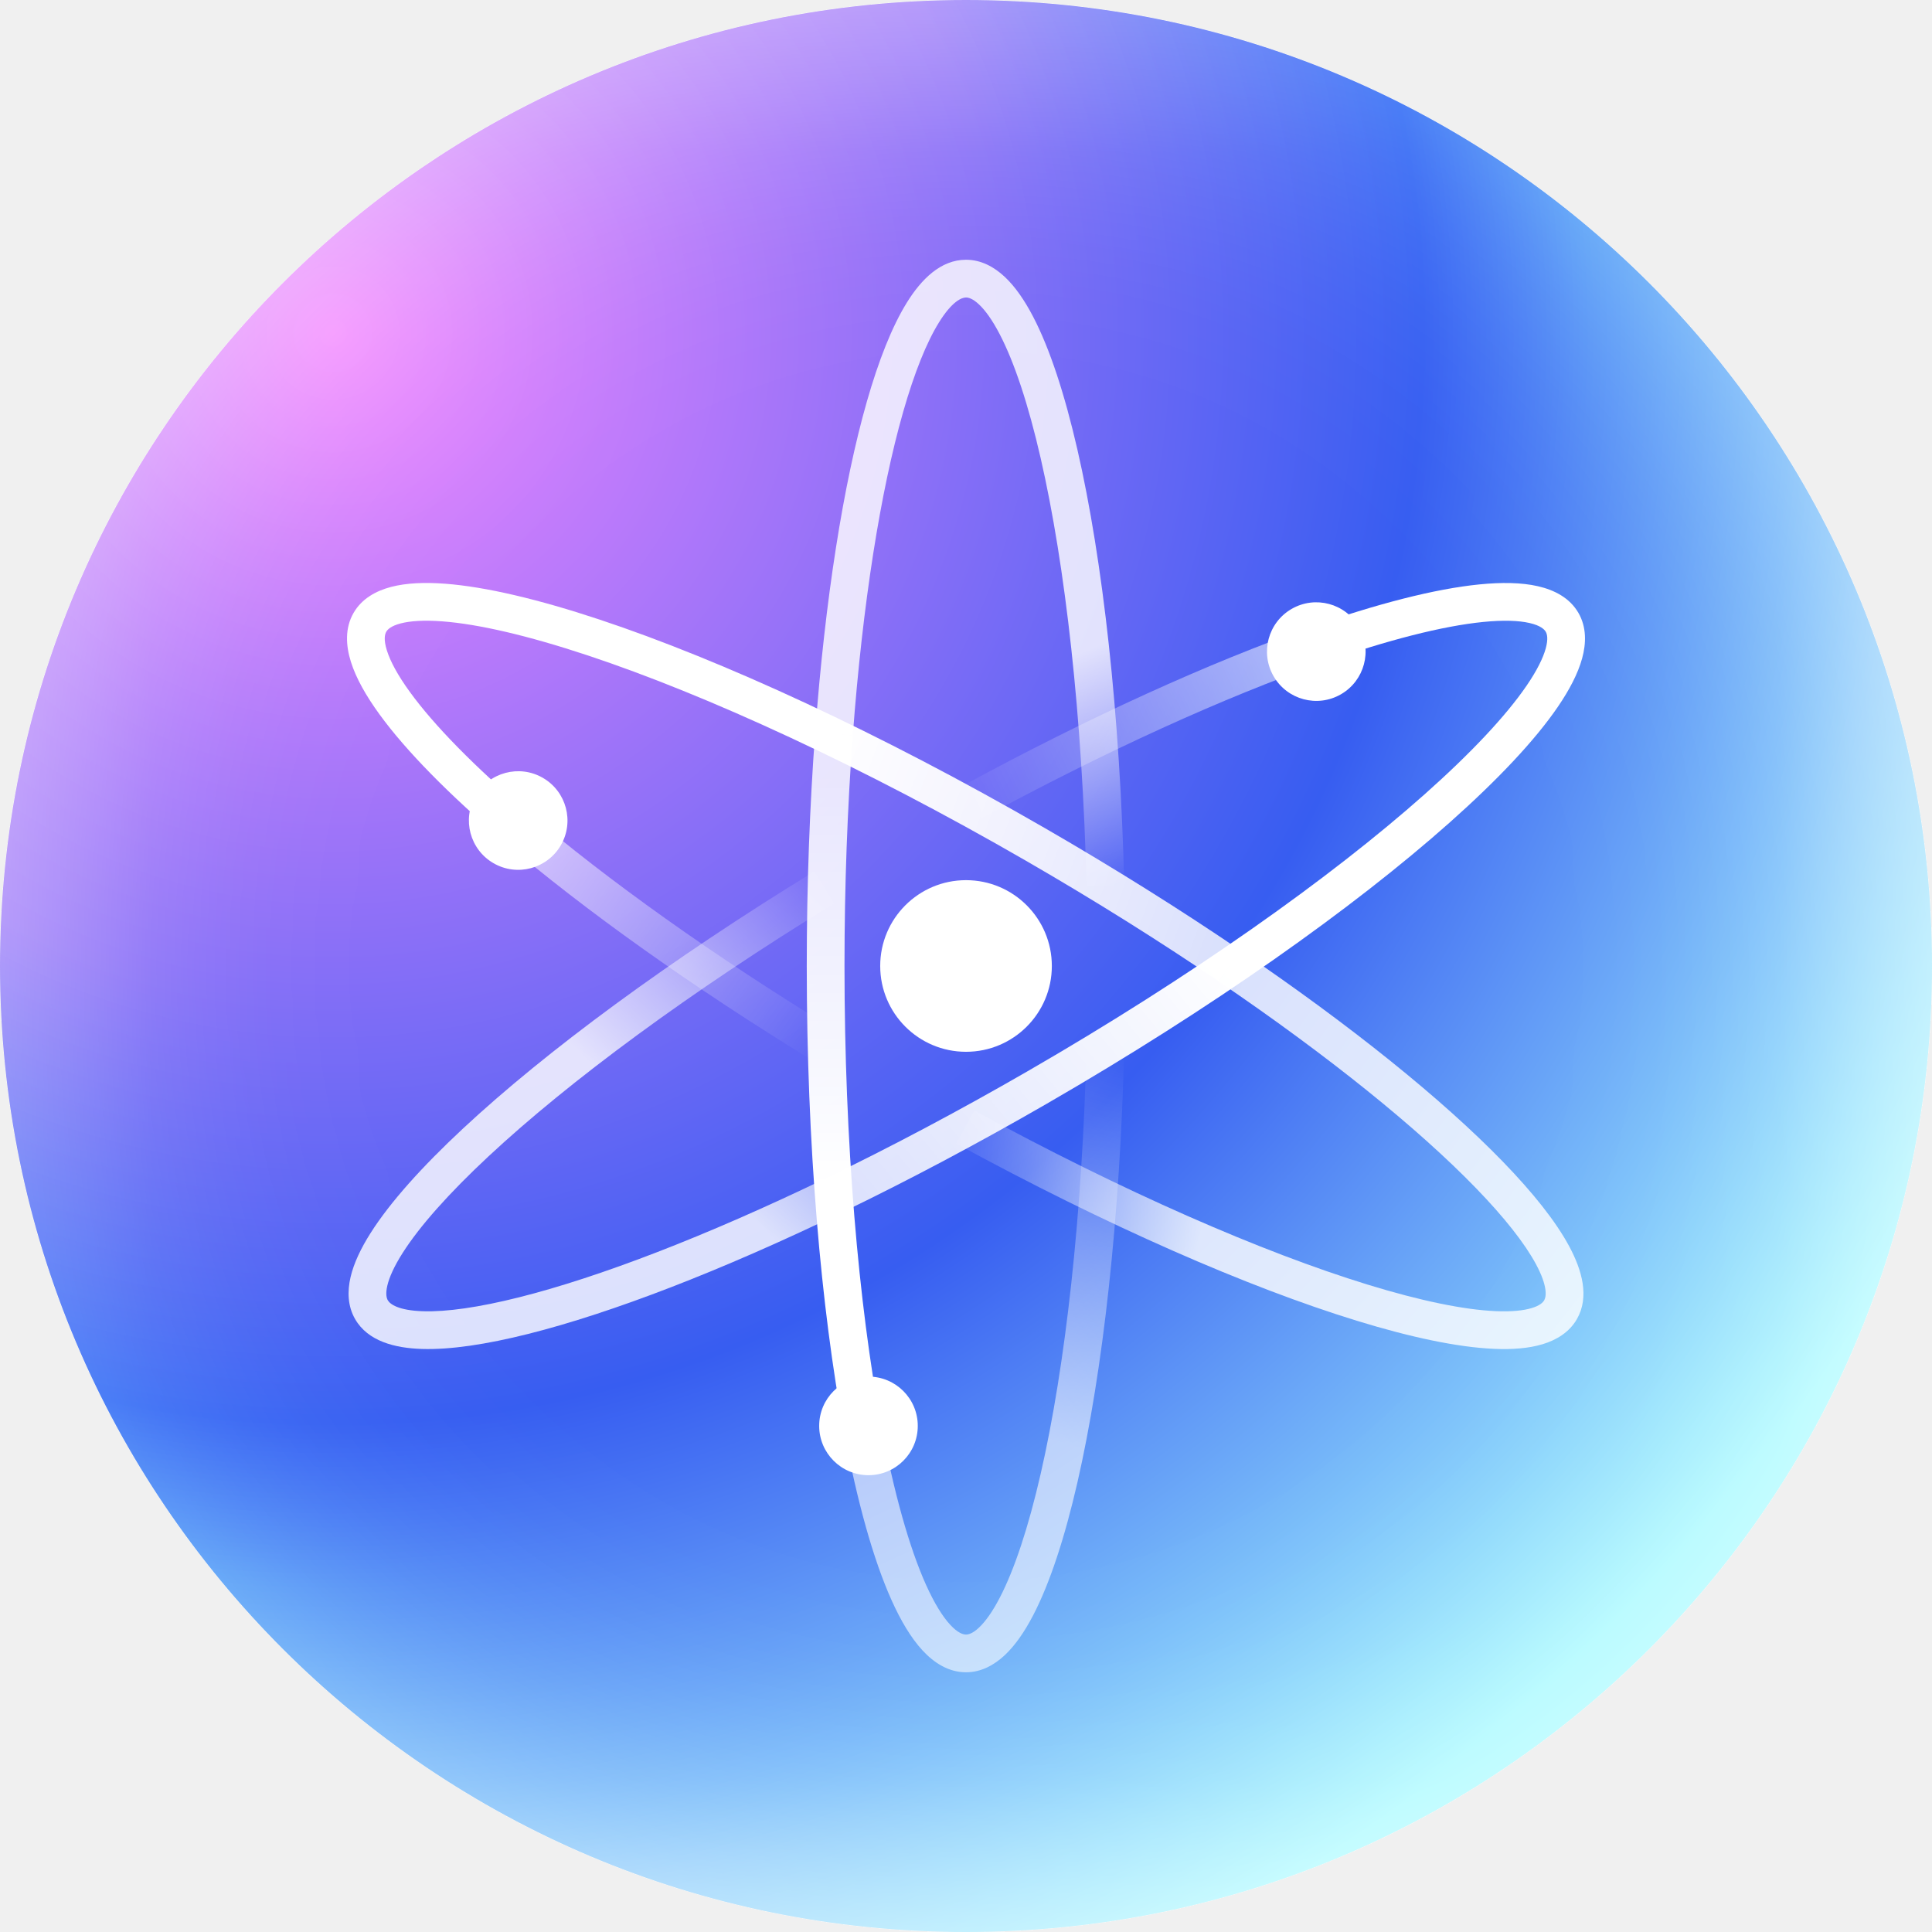
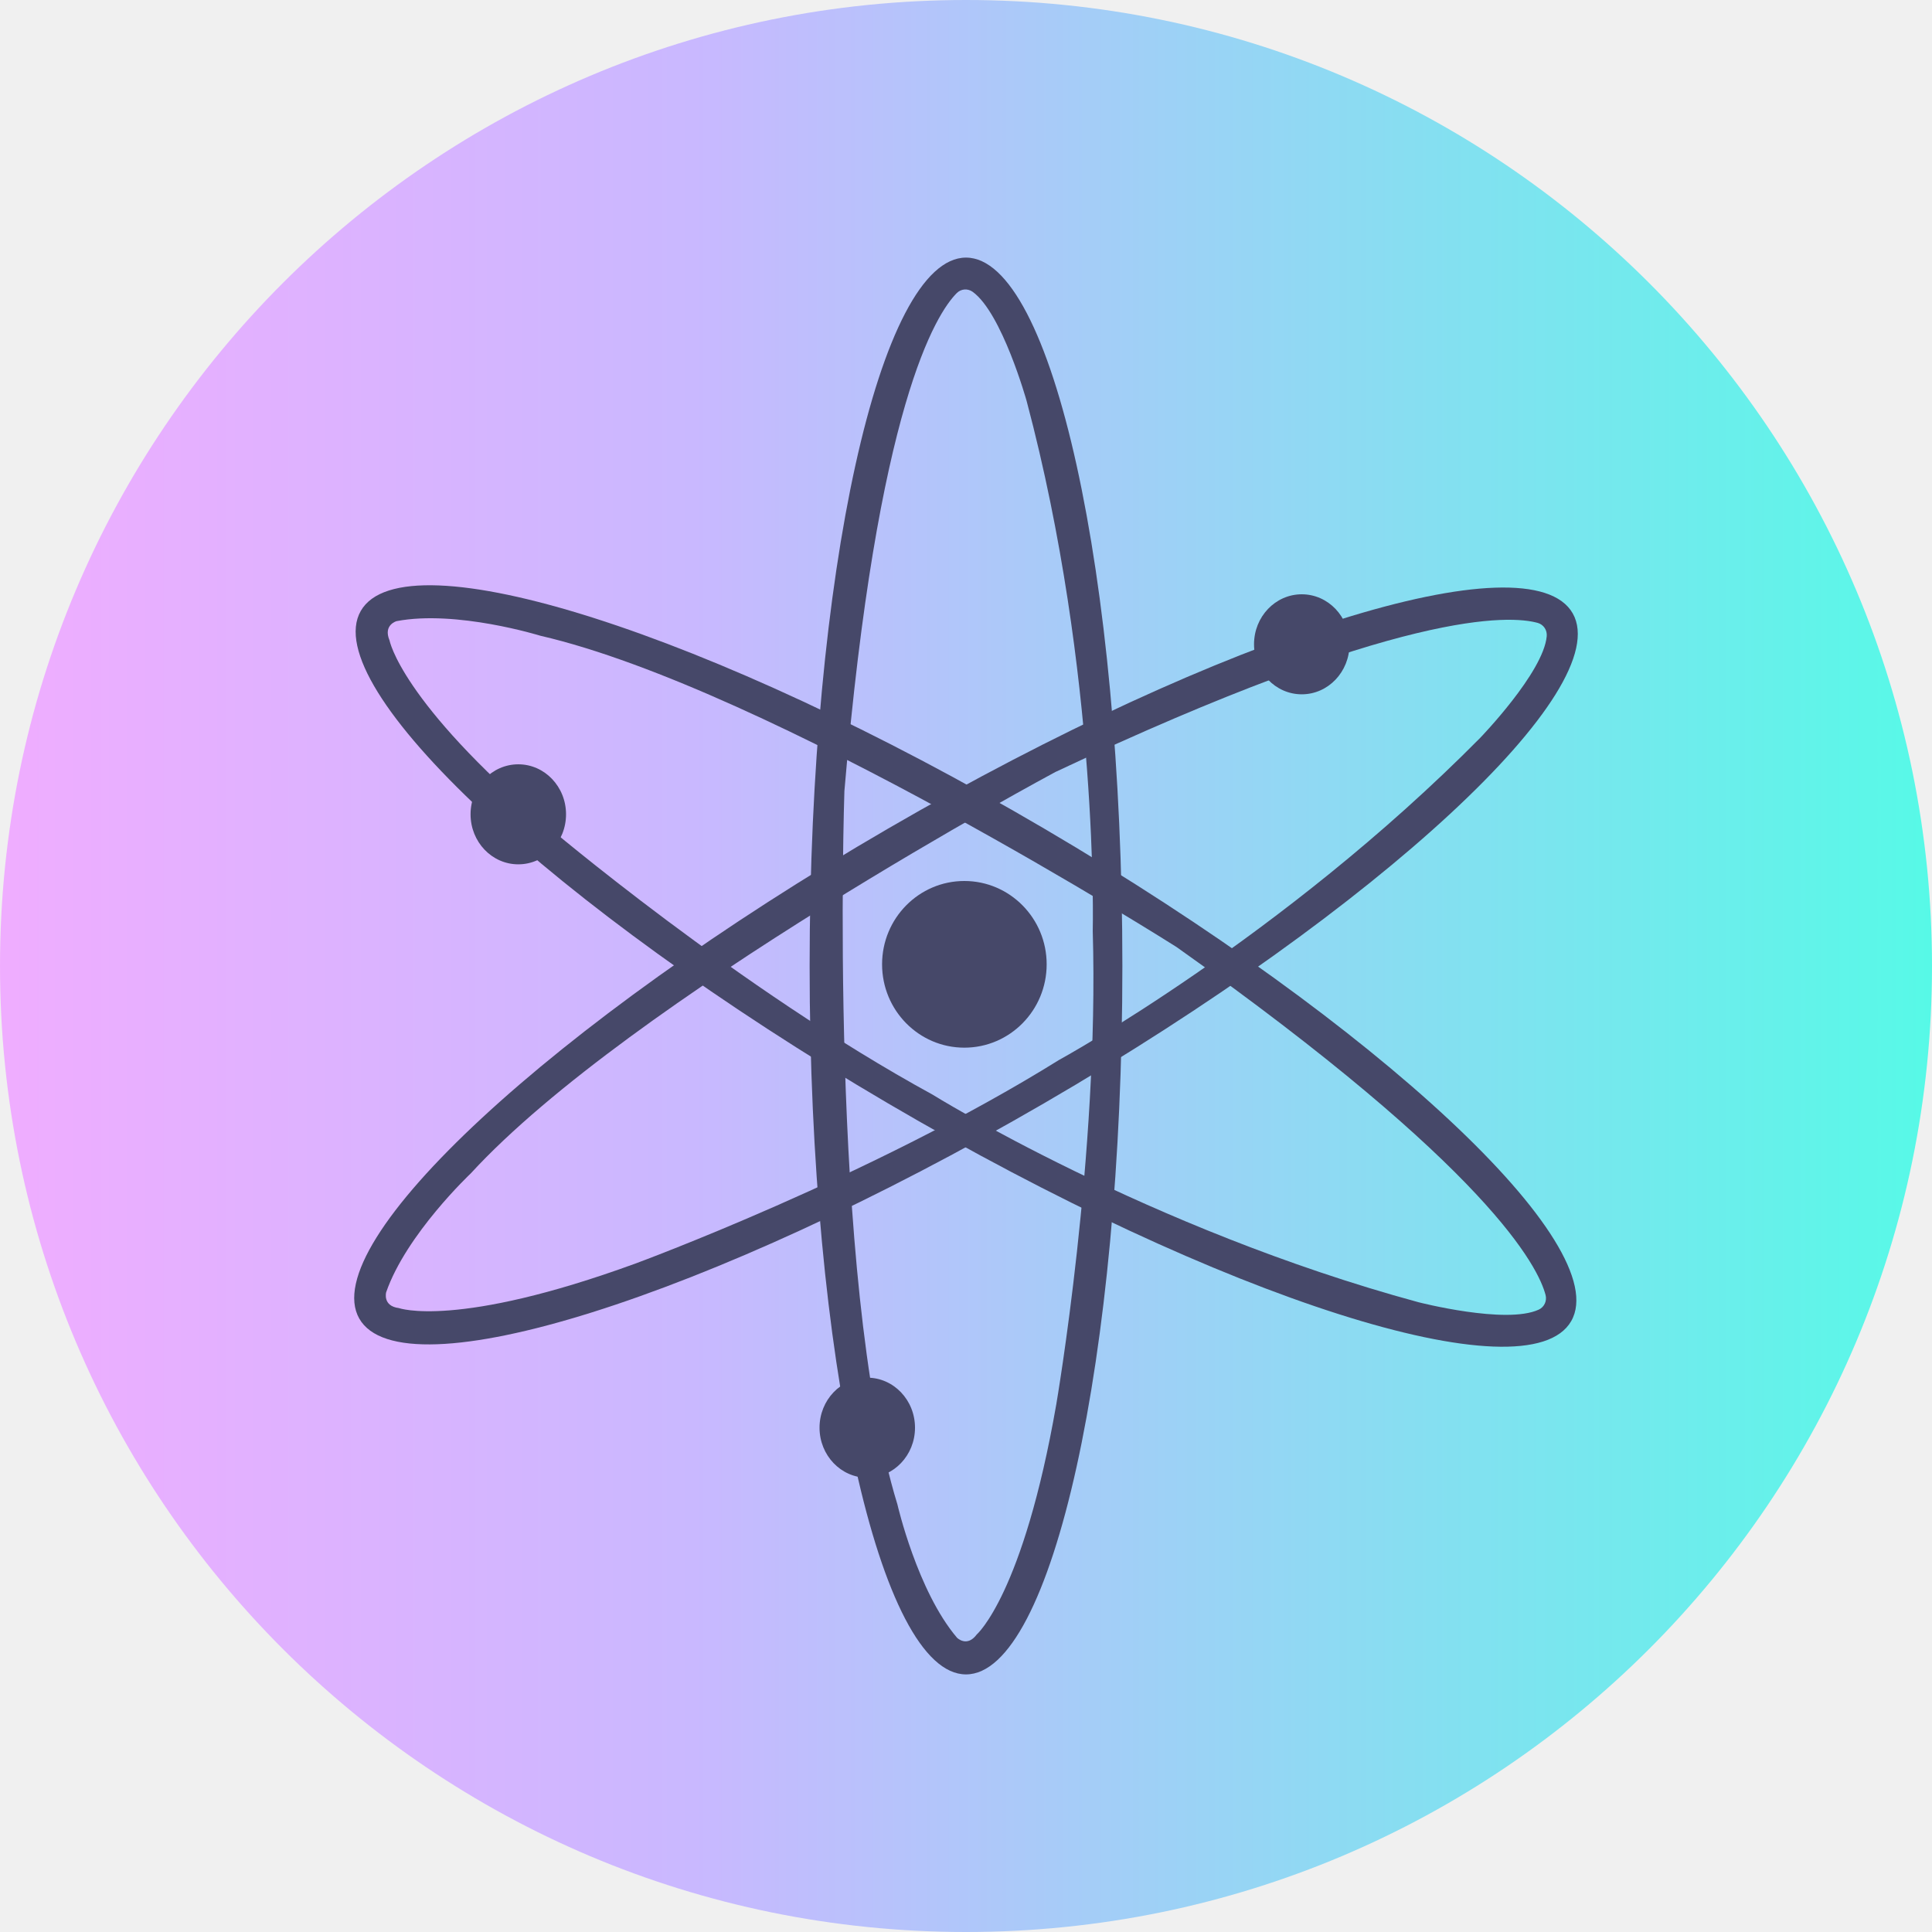
- <svg xmlns="http://www.w3.org/2000/svg" width="128" height="128" viewBox="0 0 128 128" fill="none">
-   <g filter="url(#filter0_i)">
-     <circle cx="64" cy="64" r="64" fill="url(#paint0_radial)" />
+ <svg xmlns="http://www.w3.org/2000/svg" width="48" height="48" viewBox="0 0 48 48" fill="none">
+   <circle cx="24" cy="24" r="24" fill="url(#paint0_linear_5364_86)" />
+   <g clip-path="url(#clip0_5364_86)">
+     <path d="M24 6.4C21.855 6.4 20.115 14.28 20.115 24C20.115 33.72 21.855 41.6 24 41.6C26.145 41.6 27.885 33.72 27.885 24C27.885 14.28 26.145 6.4 24 6.4ZM24.268 40.607C24.023 40.938 23.777 40.689 23.777 40.689C22.79 39.53 22.296 37.377 22.296 37.377C20.568 31.745 20.979 19.652 20.979 19.652C21.791 10.052 23.268 7.785 23.771 7.281C23.822 7.23 23.89 7.198 23.962 7.192C24.034 7.187 24.105 7.207 24.164 7.249C24.894 7.772 25.506 9.961 25.506 9.961C27.312 16.753 27.149 23.13 27.149 23.13C27.312 28.68 26.243 34.891 26.243 34.891C25.421 39.612 24.268 40.607 24.268 40.607Z" fill="#464869" />
+     <path d="M39.075 15.241C38.007 13.356 30.392 15.75 22.063 20.587C13.733 25.424 7.858 30.873 8.925 32.758C9.992 34.642 17.607 32.249 25.937 27.412C34.266 22.575 40.142 17.125 39.075 15.241ZM9.91 32.499C9.501 32.447 9.594 32.106 9.594 32.106C10.095 30.662 11.693 29.156 11.693 29.156C15.658 24.836 26.221 19.18 26.221 19.18C34.846 15.115 37.526 15.287 38.205 15.476C38.275 15.496 38.336 15.54 38.377 15.601C38.417 15.661 38.435 15.735 38.428 15.808C38.346 16.709 36.772 18.335 36.772 18.335C31.856 23.304 26.312 26.334 26.312 26.334C21.641 29.241 15.788 31.392 15.788 31.392C11.335 33.017 9.911 32.499 9.911 32.499H9.91Z" fill="#464869" />
+     <path d="M39.037 32.821C40.113 30.94 34.252 25.466 25.952 20.592C17.652 15.719 10.039 13.296 8.963 15.179C7.888 17.062 13.748 22.534 22.053 27.407C30.358 32.281 37.961 34.704 39.037 32.821ZM9.676 15.906C9.517 15.524 9.853 15.432 9.853 15.432C11.339 15.148 13.426 15.795 13.426 15.795C19.104 17.105 29.23 23.528 29.23 23.528C37.025 29.052 38.221 31.485 38.4 32.176C38.418 32.247 38.411 32.322 38.38 32.388C38.349 32.454 38.296 32.507 38.23 32.537C37.417 32.914 35.24 32.353 35.24 32.353C28.529 30.53 23.163 27.192 23.163 27.192C18.341 24.558 13.573 20.506 13.573 20.506C9.95 17.416 9.678 15.91 9.678 15.91L9.676 15.906Z" fill="#464869" />
+     <path d="M23.959 26.029C25.088 26.029 26.004 25.102 26.004 23.958C26.004 22.815 25.088 21.888 23.959 21.888C22.83 21.888 21.915 22.815 21.915 23.958C21.915 25.102 22.83 26.029 23.959 26.029Z" fill="#464869" />
+     <path d="M32.342 17.25C32.997 17.25 33.528 16.693 33.528 16.007C33.528 15.321 32.997 14.765 32.342 14.765C31.687 14.765 31.156 15.321 31.156 16.007C31.156 16.693 31.687 17.25 32.342 17.25Z" fill="#464869" />
+     <path d="M12.877 21.474C13.532 21.474 14.063 20.918 14.063 20.231C14.063 19.545 13.532 18.989 12.877 18.989C12.222 18.989 11.691 19.545 11.691 20.231C11.691 20.918 12.222 21.474 12.877 21.474Z" fill="#464869" />
+     <path d="M21.547 36.713C22.202 36.713 22.733 36.157 22.733 35.471C22.733 34.785 22.202 34.228 21.547 34.228C20.892 34.228 20.361 34.785 20.361 35.471C20.361 36.157 20.892 36.713 21.547 36.713Z" fill="#464869" />
  </g>
-   <path fill-rule="evenodd" clip-rule="evenodd" d="M68.947 97.647C70.578 90.53 71.712 80.565 71.986 69.298L74.486 69.359C74.209 80.734 73.064 90.876 71.384 98.206C70.546 101.86 69.561 104.883 68.447 107.021C67.892 108.088 67.272 108.997 66.573 109.655C65.869 110.316 65.004 110.793 64 110.793C62.848 110.793 61.883 110.169 61.122 109.347C60.358 108.522 59.679 107.377 59.07 106.02C57.846 103.297 56.78 99.446 55.914 94.809L58.371 94.35C59.222 98.904 60.244 102.534 61.35 104.995C61.905 106.23 62.451 107.103 62.956 107.648C63.464 108.196 63.812 108.293 64 108.293C64.166 108.293 64.449 108.22 64.861 107.833C65.278 107.441 65.744 106.8 66.23 105.866C67.201 104.002 68.129 101.216 68.947 97.647Z" fill="url(#paint1_linear)" />
-   <path fill-rule="evenodd" clip-rule="evenodd" d="M59.836 27.292C58.34 32.524 57.152 39.974 56.5 48.722L54.007 48.537C54.666 39.696 55.872 32.061 57.432 26.605C58.21 23.886 59.095 21.637 60.086 20.04C61.029 18.522 62.313 17.209 64 17.209C65.004 17.209 65.869 17.686 66.573 18.348C67.272 19.005 67.891 19.914 68.447 20.981C69.561 23.119 70.546 26.142 71.383 29.796C73.063 37.126 74.209 47.268 74.485 58.643L71.986 58.704C71.712 47.437 70.578 37.472 68.947 30.355C68.129 26.786 67.201 24 66.23 22.136C65.744 21.202 65.278 20.561 64.861 20.169C64.448 19.782 64.165 19.709 64 19.709C63.708 19.709 63.073 19.969 62.21 21.359C61.395 22.671 60.587 24.667 59.836 27.292Z" fill="url(#paint2_linear)" />
-   <path fill-rule="evenodd" clip-rule="evenodd" d="M56.5 48.723C56.145 53.493 55.95 58.637 55.95 64.001C55.95 75.712 56.879 86.359 58.371 94.35L55.914 94.808C54.387 86.633 53.45 75.828 53.45 64.001C53.45 58.577 53.647 53.371 54.007 48.537L56.5 48.723Z" fill="url(#paint3_linear)" />
-   <path fill-rule="evenodd" clip-rule="evenodd" d="M55.334 68.248C47.224 63.297 40.218 58.277 35.014 53.84L33.392 55.743C38.718 60.283 45.836 65.379 54.031 70.382L55.334 68.248Z" fill="url(#paint4_linear)" />
-   <path fill-rule="evenodd" clip-rule="evenodd" d="M90.614 85.11C83.636 82.965 74.439 78.965 64.546 73.569L63.349 75.764C73.337 81.212 82.693 85.29 89.88 87.5C93.463 88.602 96.573 89.26 98.981 89.364C100.183 89.417 101.28 89.335 102.199 89.058C103.124 88.779 103.969 88.268 104.471 87.399C105.318 85.933 104.816 84.156 103.965 82.573C103.069 80.907 101.551 79.006 99.568 76.962C95.589 72.859 89.532 67.969 82.151 62.955L80.746 65.023C88.05 69.985 93.957 74.767 97.773 78.702C99.688 80.677 101.026 82.386 101.763 83.757C102.544 85.21 102.453 85.895 102.306 86.149C102.223 86.292 102.019 86.501 101.477 86.664C100.929 86.83 100.142 86.912 99.09 86.867C96.99 86.775 94.114 86.186 90.614 85.11Z" fill="url(#paint5_linear)" />
-   <path fill-rule="evenodd" clip-rule="evenodd" d="M67.974 57.028C72.547 59.669 76.842 62.367 80.746 65.019L82.151 62.951C78.195 60.263 73.848 57.533 69.224 54.863C58.281 48.545 47.809 43.735 39.724 41.049C35.691 39.709 32.189 38.877 29.491 38.673C28.146 38.571 26.928 38.62 25.917 38.883C24.904 39.147 23.967 39.667 23.426 40.604C22.845 41.609 22.909 42.766 23.247 43.844C23.586 44.927 24.25 46.098 25.135 47.317C26.91 49.762 29.756 52.642 33.392 55.742L35.014 53.839C31.442 50.794 28.765 48.062 27.158 45.848C26.351 44.737 25.858 43.816 25.633 43.096C25.405 42.373 25.496 42.018 25.591 41.854C25.679 41.7 25.911 41.468 26.548 41.302C27.187 41.136 28.098 41.075 29.303 41.166C31.704 41.347 34.984 42.109 38.935 43.421C46.82 46.04 57.134 50.77 67.974 57.028Z" fill="url(#paint6_linear)" />
-   <path fill-rule="evenodd" clip-rule="evenodd" d="M64.883 54.305C73.281 49.739 81.171 46.181 87.618 43.915L86.79 41.556C80.189 43.876 72.175 47.495 63.689 52.109L64.883 54.305Z" fill="url(#paint7_linear)" />
-   <path fill-rule="evenodd" clip-rule="evenodd" d="M32.383 76.594C37.692 71.648 45.701 65.712 55.264 59.861L53.96 57.728C44.304 63.636 36.148 69.67 30.679 74.765C27.952 77.305 25.843 79.658 24.558 81.682C23.917 82.693 23.443 83.679 23.226 84.61C23.008 85.548 23.029 86.531 23.529 87.397C24.375 88.862 26.16 89.316 27.953 89.372C29.839 89.43 32.239 89.068 34.995 88.376C40.524 86.988 47.77 84.198 55.785 80.326L54.698 78.075C46.766 81.906 39.689 84.62 34.386 85.951C31.725 86.619 29.582 86.921 28.031 86.873C26.387 86.822 25.841 86.401 25.694 86.147C25.612 86.005 25.534 85.725 25.661 85.178C25.79 84.624 26.109 83.905 26.669 83.022C27.788 81.259 29.721 79.074 32.383 76.594Z" fill="url(#paint8_linear)" />
-   <path fill-rule="evenodd" clip-rule="evenodd" d="M68.077 70.974C63.477 73.629 58.969 76.012 54.698 78.075L55.785 80.326C60.113 78.235 64.676 75.824 69.327 73.139C80.27 66.821 89.671 60.157 96.04 54.498C99.217 51.675 101.689 49.059 103.215 46.824C103.975 45.71 104.542 44.631 104.819 43.624C105.097 42.615 105.116 41.543 104.575 40.606C104.001 39.612 102.984 39.089 101.896 38.84C100.806 38.589 99.482 38.572 98.01 38.719C95.058 39.014 91.212 40.006 86.79 41.56L87.619 43.918C91.962 42.392 95.593 41.474 98.259 41.207C99.597 41.073 100.618 41.111 101.337 41.276C102.06 41.442 102.316 41.694 102.41 41.856C102.499 42.01 102.583 42.326 102.409 42.961C102.234 43.597 101.831 44.417 101.15 45.415C99.792 47.404 97.493 49.863 94.38 52.629C88.17 58.148 78.917 64.716 68.077 70.974Z" fill="url(#paint9_linear)" />
-   <ellipse cx="57.539" cy="94.469" rx="3.266" ry="3.266" fill="white" />
-   <ellipse rx="3.266" ry="3.266" transform="matrix(0.499997 -0.866027 -0.866024 -0.500003 34.3314 54.3622)" fill="white" />
-   <ellipse rx="3.266" ry="3.266" transform="matrix(0.499999 0.866026 0.866024 -0.500002 87.2075 43.1699)" fill="white" />
-   <path fill-rule="evenodd" clip-rule="evenodd" d="M64.001 58.313C67.141 58.313 69.687 60.859 69.687 63.999C69.687 67.139 67.141 69.684 64.001 69.684C60.861 69.684 58.316 67.139 58.316 63.999C58.316 60.859 60.861 58.313 64.001 58.313Z" fill="white" />
  <defs>
-     <filter id="filter0_i" x="0" y="0" width="128" height="128" filterUnits="userSpaceOnUse" color-interpolation-filters="sRGB">
-       <feFlood flood-opacity="0" result="BackgroundImageFix" />
-       <feBlend mode="normal" in="SourceGraphic" in2="BackgroundImageFix" result="shape" />
-       <feColorMatrix in="SourceAlpha" type="matrix" values="0 0 0 0 0 0 0 0 0 0 0 0 0 0 0 0 0 0 127 0" result="hardAlpha" />
-       <feOffset />
-       <feGaussianBlur stdDeviation="10.667" />
-       <feComposite in2="hardAlpha" operator="arithmetic" k2="-1" k3="1" />
-       <feColorMatrix type="matrix" values="0 0 0 0 1 0 0 0 0 1 0 0 0 0 1 0 0 0 0.62 0" />
-       <feBlend mode="overlay" in2="shape" result="effect1_innerShadow" />
-     </filter>
-     <radialGradient id="paint0_radial" cx="0" cy="0" r="1" gradientUnits="userSpaceOnUse" gradientTransform="translate(21.3333 21.3333) rotate(45) scale(150.849)">
-       <stop stop-color="#F386FF" />
-       <stop offset="0.487" stop-color="#375DF1" />
-       <stop offset="0.813" stop-color="#A4FAFF" />
-     </radialGradient>
-     <linearGradient id="paint1_linear" x1="65.2" y1="110.793" x2="77.278" y2="70.127" gradientUnits="userSpaceOnUse">
-       <stop offset="0.377" stop-color="white" stop-opacity="0.6" />
-       <stop offset="0.992" stop-color="white" stop-opacity="0" />
+     <linearGradient id="paint0_linear_5364_86" x1="-6" y1="23.851" x2="58" y2="23.851" gradientUnits="userSpaceOnUse">
+       <stop stop-color="#FDA9FF" />
+       <stop offset="0.363" stop-color="#C9B8FF" />
+       <stop offset="0.885" stop-color="#4DFFE5" />
    </linearGradient>
-     <linearGradient id="paint2_linear" x1="64.246" y1="17.209" x2="79.826" y2="56.605" gradientUnits="userSpaceOnUse">
-       <stop offset="0.635" stop-color="white" stop-opacity="0.81" />
-       <stop offset="1" stop-color="white" stop-opacity="0" />
-     </linearGradient>
-     <linearGradient id="paint3_linear" x1="58.323" y1="48.537" x2="58.323" y2="94.862" gradientUnits="userSpaceOnUse">
-       <stop stop-color="white" stop-opacity="0.81" />
-       <stop offset="0.646" stop-color="white" />
-     </linearGradient>
-     <linearGradient id="paint4_linear" x1="35.082" y1="53.517" x2="55.511" y2="67.928" gradientUnits="userSpaceOnUse">
-       <stop stop-color="white" stop-opacity="0.6" />
-       <stop offset="1" stop-color="white" stop-opacity="0" />
-     </linearGradient>
-     <linearGradient id="paint5_linear" x1="106.854" y1="87.236" x2="61.556" y2="79.698" gradientUnits="userSpaceOnUse">
-       <stop offset="0.607" stop-color="white" stop-opacity="0.81" />
-       <stop offset="1" stop-color="white" stop-opacity="0" />
-     </linearGradient>
-     <linearGradient id="paint6_linear" x1="80.94" y1="62.521" x2="22.139" y2="40.718" gradientUnits="userSpaceOnUse">
-       <stop stop-color="white" stop-opacity="0.81" />
-       <stop offset="0.478" stop-color="white" />
-     </linearGradient>
-     <linearGradient id="paint7_linear" x1="88.086" y1="44.09" x2="63.588" y2="55.473" gradientUnits="userSpaceOnUse">
-       <stop stop-color="white" stop-opacity="0.6" />
-       <stop offset="1" stop-color="white" stop-opacity="0" />
-     </linearGradient>
-     <linearGradient id="paint8_linear" x1="22.169" y1="87.564" x2="52.836" y2="55.583" gradientUnits="userSpaceOnUse">
-       <stop offset="0.545" stop-color="white" stop-opacity="0.81" />
-       <stop offset="1" stop-color="white" stop-opacity="0" />
-     </linearGradient>
-     <linearGradient id="paint9_linear" x1="105.834" y1="39.448" x2="56.319" y2="80.632" gradientUnits="userSpaceOnUse">
-       <stop offset="0.519" stop-color="white" />
-       <stop offset="1" stop-color="white" stop-opacity="0.81" />
-     </linearGradient>
+     <clipPath id="clip0_5364_86">
+       <rect width="30.4" height="35.2" fill="white" transform="translate(8.7998 6.3999)" />
+     </clipPath>
  </defs>
</svg>
